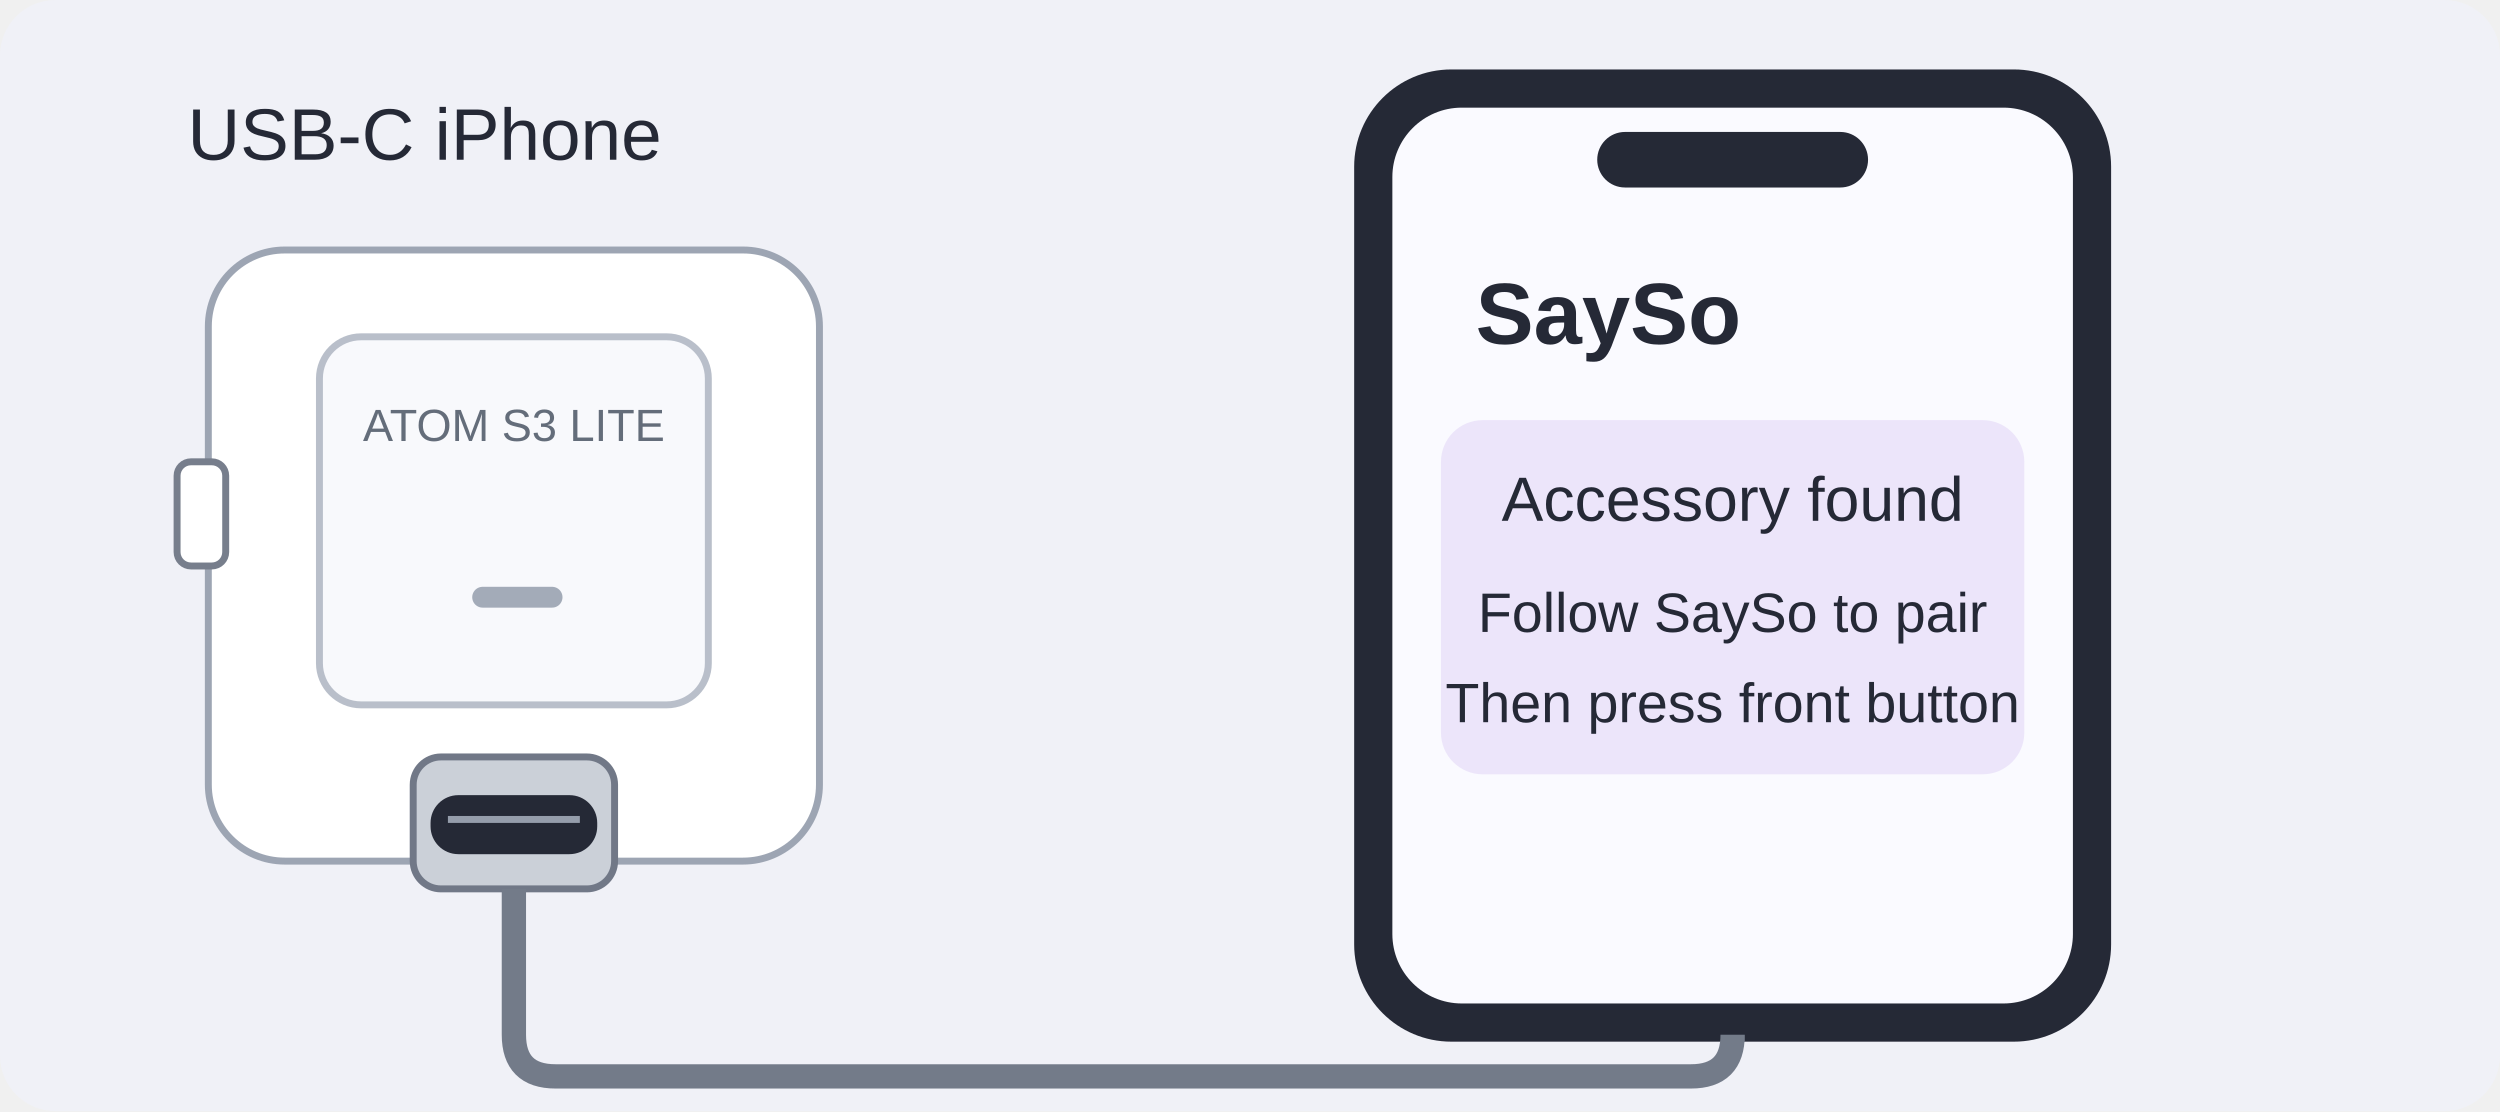
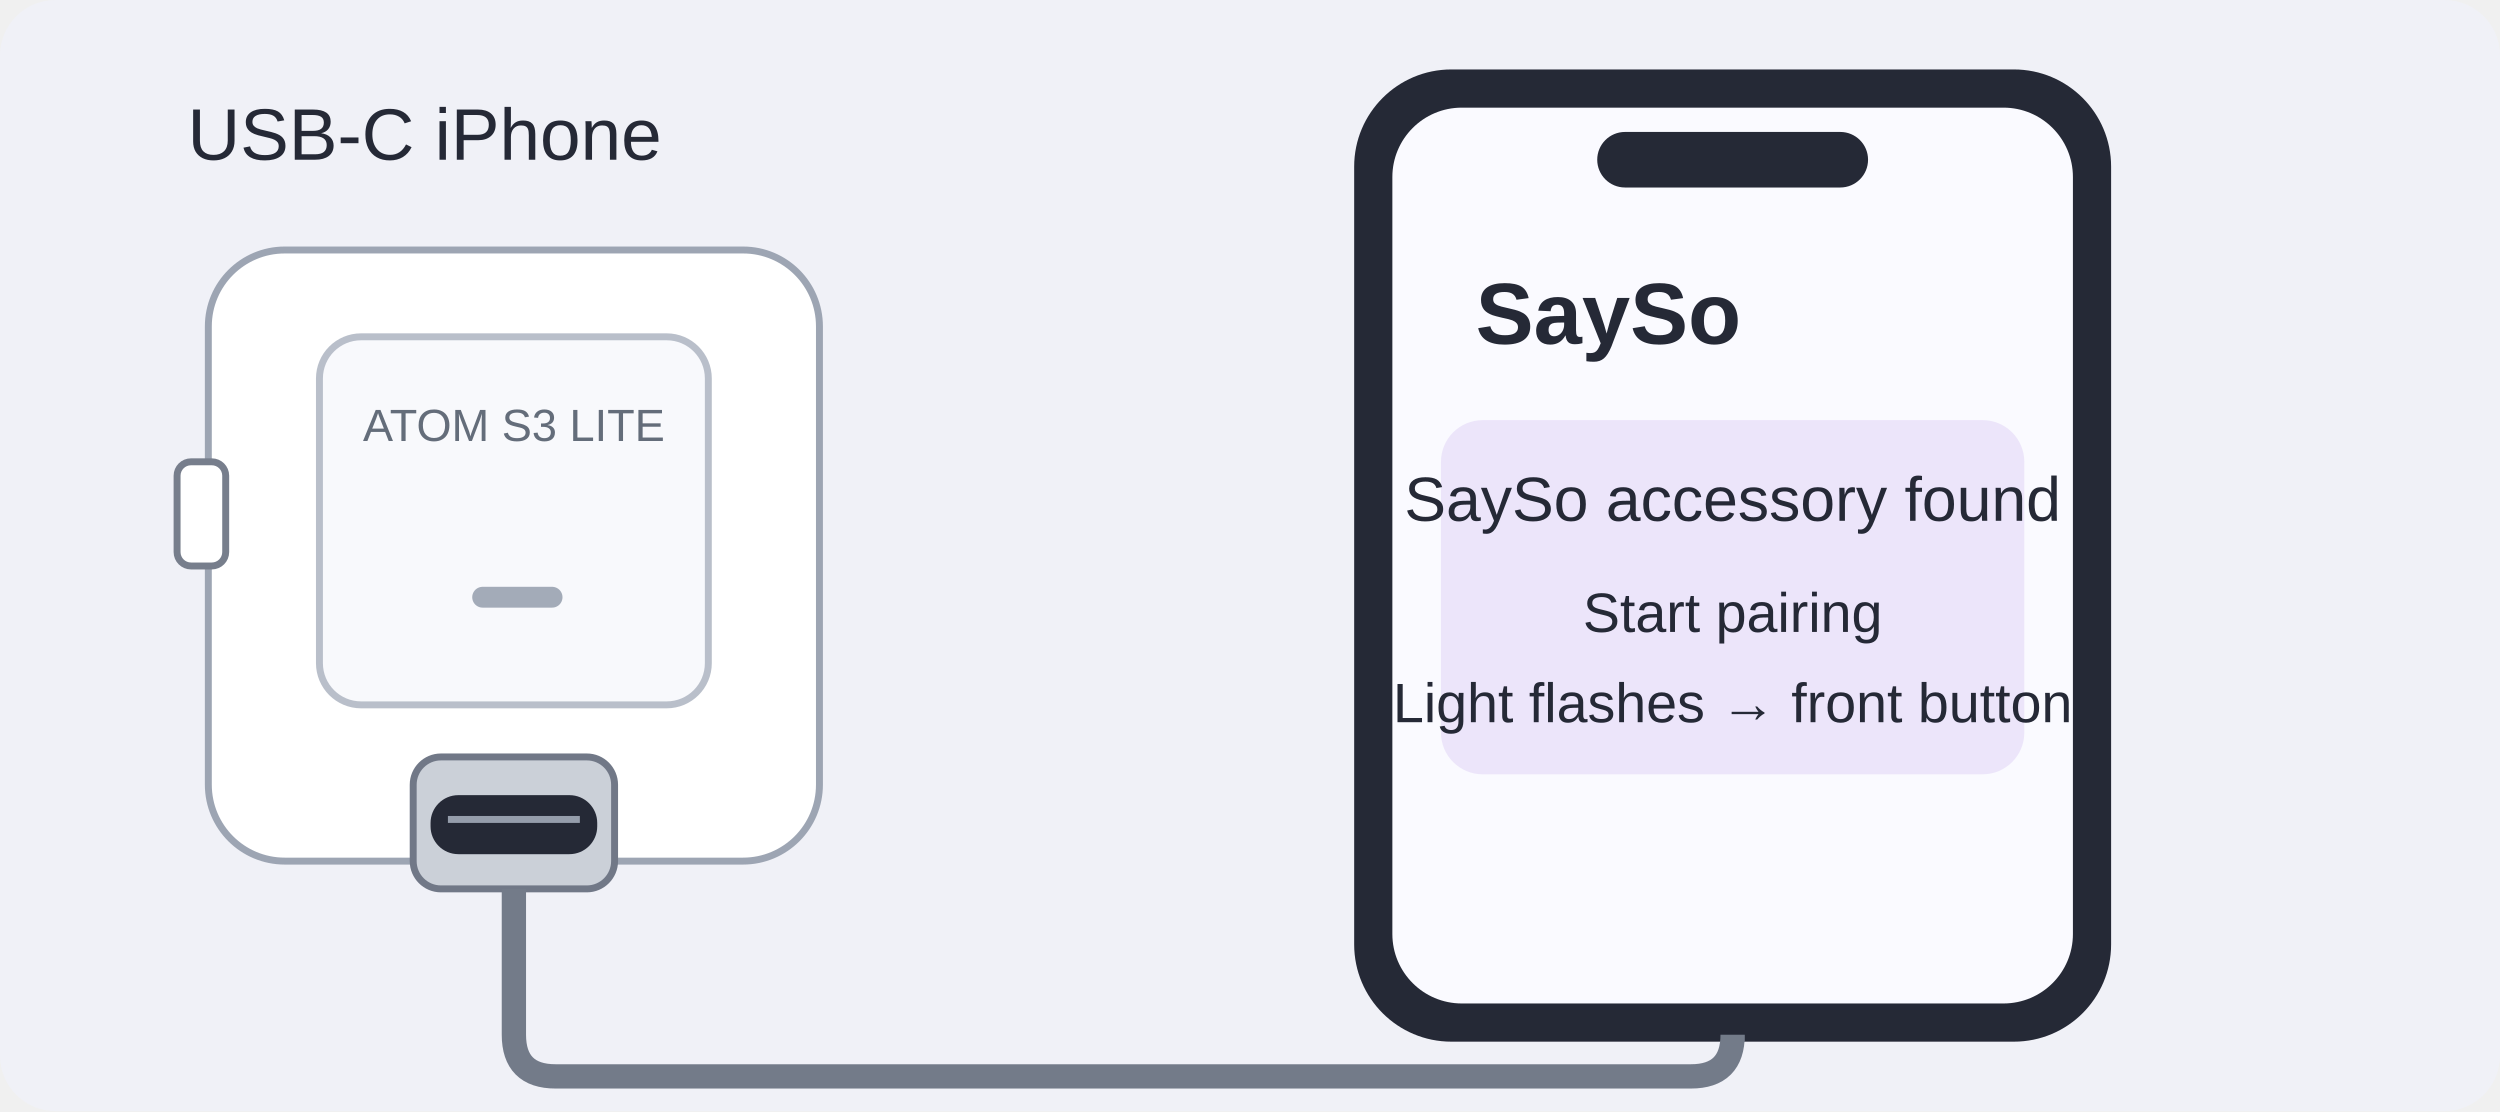
<svg xmlns="http://www.w3.org/2000/svg" viewBox="0 0 720 320" fill="none">
  <rect width="720" height="320" rx="16" fill="#f0f1f7" />
  <g font-family="system-ui,Arial,sans-serif" font-size="22" fill="#252936">
    <g transform="translate(60 72)">
      <rect x="0" y="0" width="176" height="176" rx="22" fill="#fff" stroke="#9da5b3" stroke-width="2" />
      <rect x="32" y="25" width="112" height="106" rx="12" fill="#f8f9fc" stroke="#b9bfca" stroke-width="2" />
      <path d="M79 100h20" stroke="#a3abb8" stroke-width="6" stroke-linecap="round" fill="none" />
      <rect x="-9" y="61" width="14" height="30" rx="4" fill="#fff" stroke="#777e8c" stroke-width="2" />
      <rect x="59" y="146" width="58" height="38" rx="8" fill="#cbd0d8" stroke="#717887" stroke-width="2" />
      <rect x="64" y="157" width="48" height="17" rx="8" fill="#252936" />
      <path d="M69 164h38" stroke="#959dab" stroke-width="2" fill="none" />
      <text x="88" y="55" text-anchor="middle" font-size="13" fill="#646d7a">ATOM S3 LITE</text>
    </g>
    <rect x="390" y="20" width="218" height="280" rx="28" fill="#252936" />
    <rect x="401" y="31" width="196" height="258" rx="20" fill="#fafaff" />
    <rect x="460" y="38" width="78" height="16" rx="8" fill="#252936" />
    <text x="425" y="99" font-size="25" font-weight="650">SaySo</text>
    <rect x="415" y="121" width="168" height="102" rx="12" fill="#ece5fa" />
    <path d="M148 256v42q0 12 12 12h327q12 0 12-12v2" stroke="#737b89" stroke-width="7" fill="none" />
-     <text x="499" y="150" text-anchor="middle" font-size="18">Accessory found</text>
-     <text x="499" y="182" text-anchor="middle" font-size="16">Follow SaySo to pair</text>
-     <text x="499" y="208" text-anchor="middle" font-size="16">Then press front button</text>
+     <text x="499" y="150" text-anchor="middle" font-size="18">SaySo accessory found</text>
+     <text x="499" y="182" text-anchor="middle" font-size="16">Start pairing</text>
+     <text x="499" y="208" text-anchor="middle" font-size="16">Light flashes → front button</text>
    <text x="54" y="46" font-size="21">USB-C iPhone</text>
  </g>
</svg>
